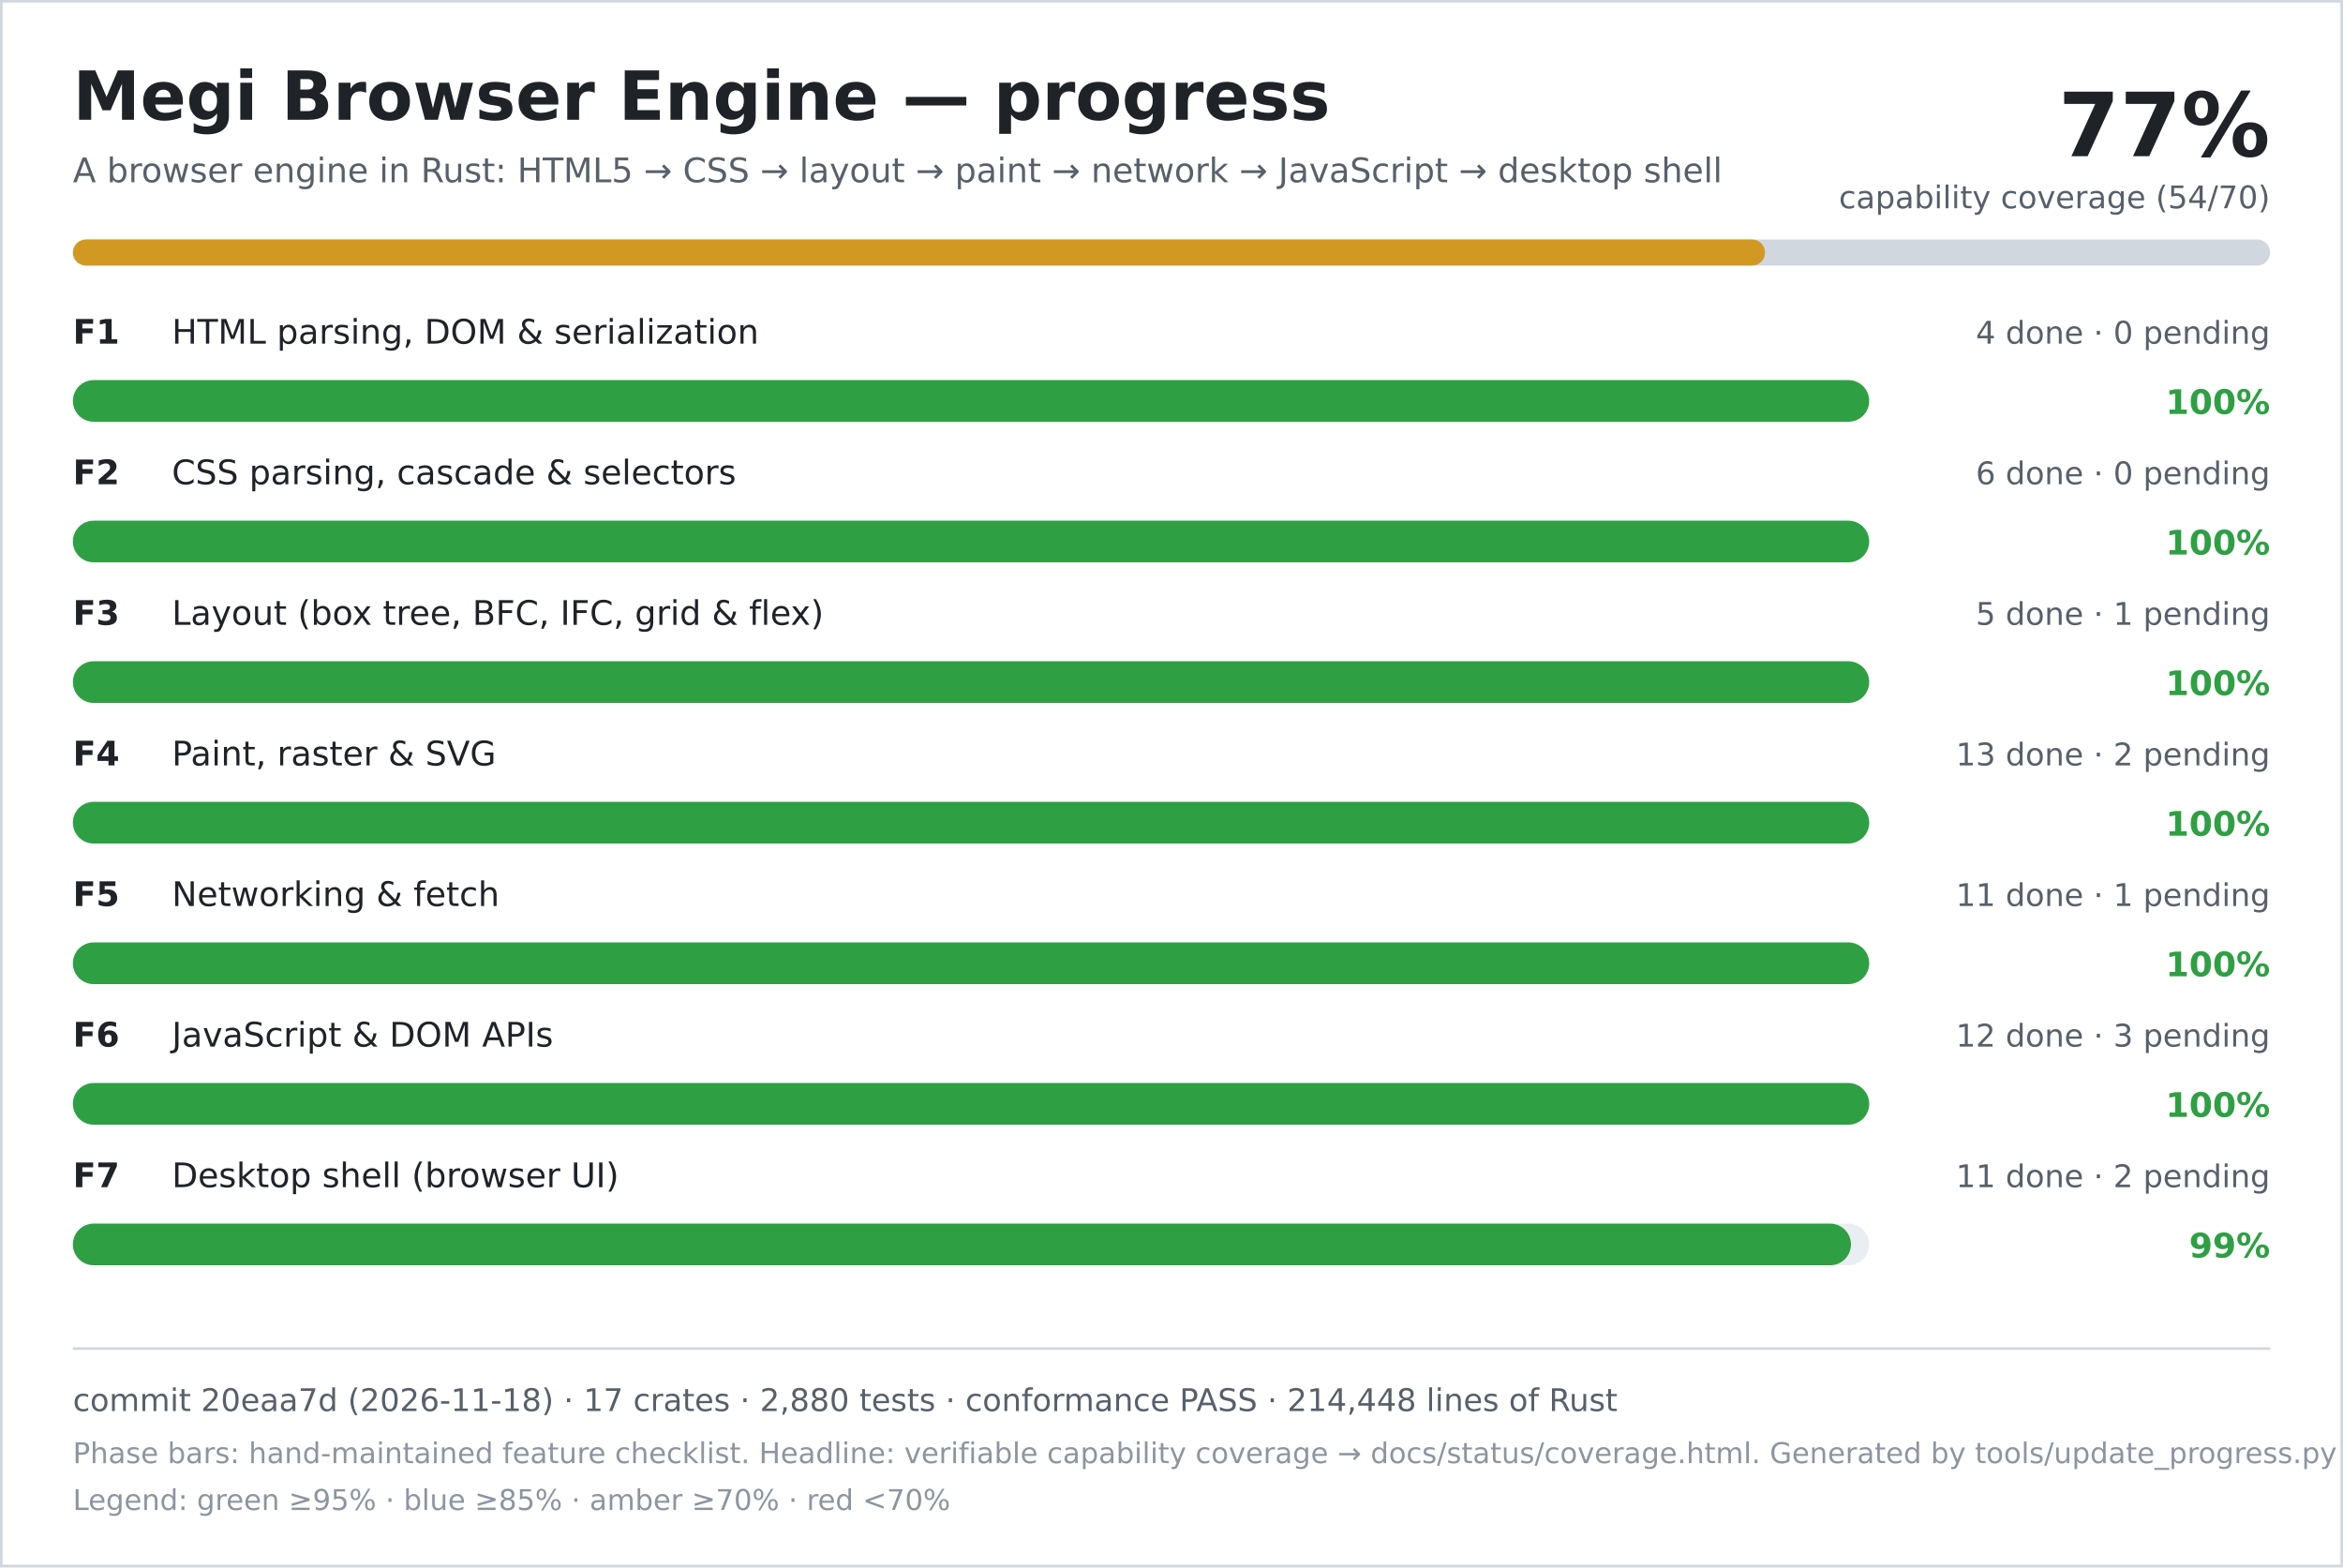
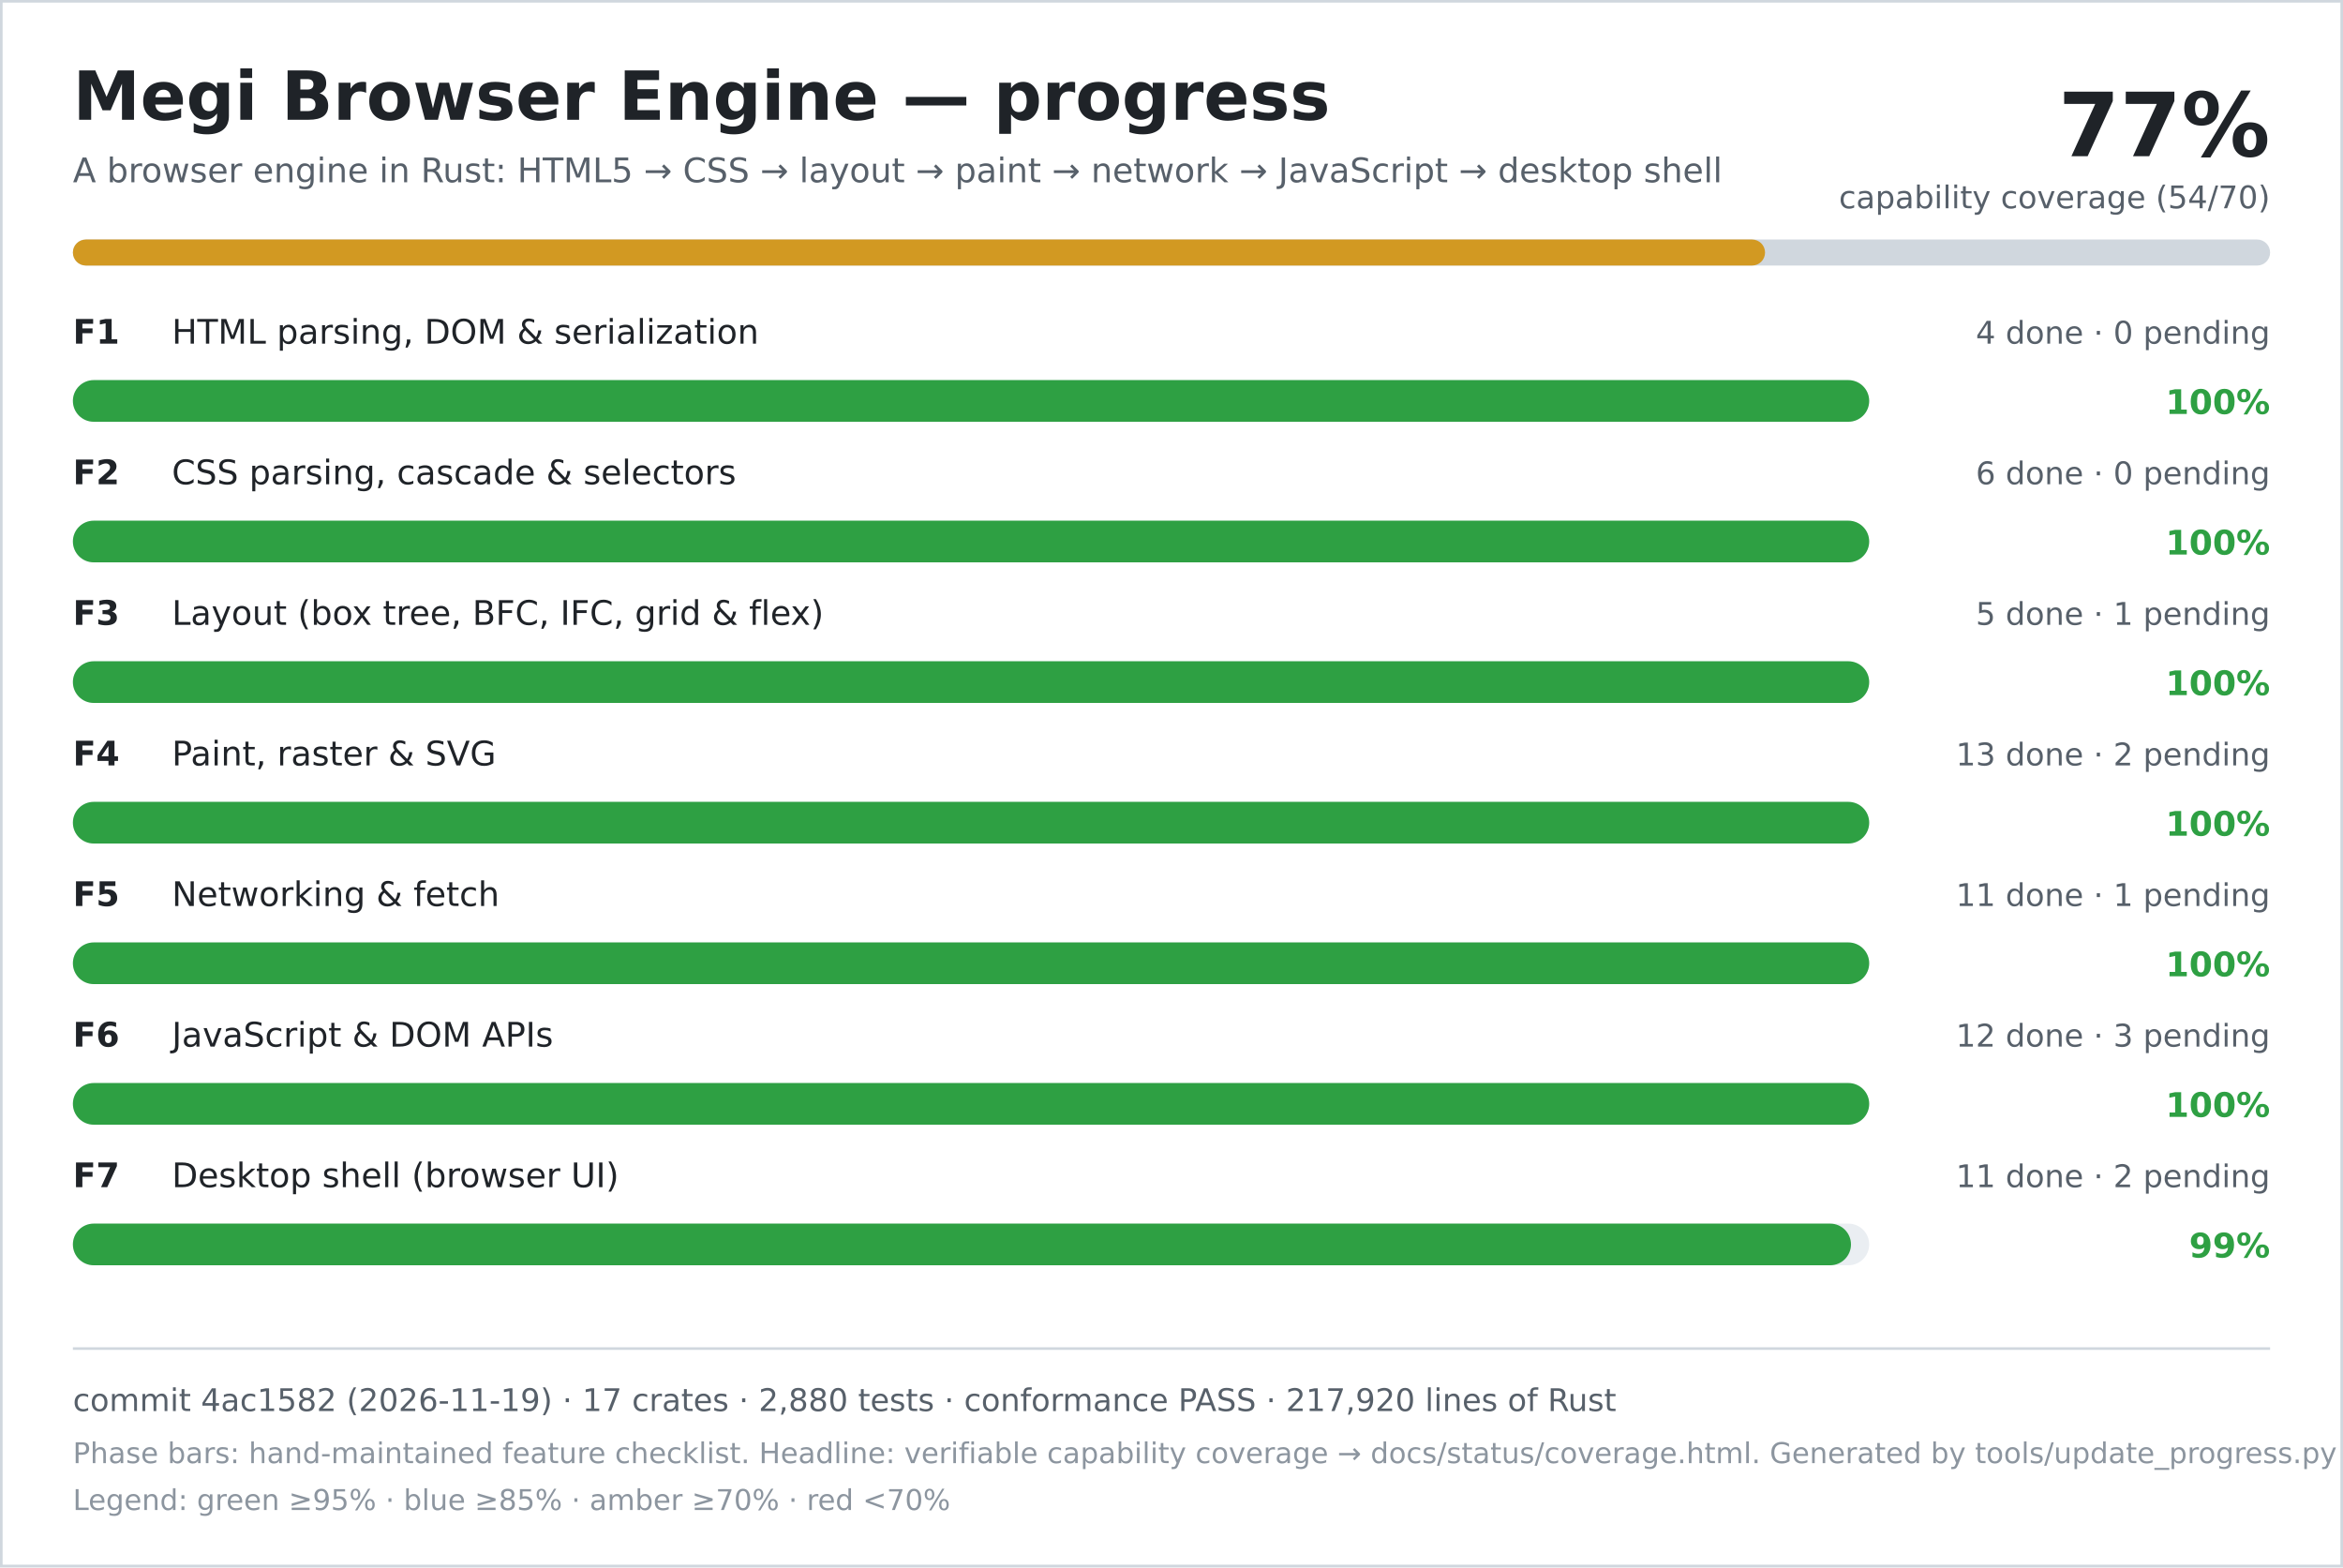
<svg xmlns="http://www.w3.org/2000/svg" width="900" height="602" viewBox="0 0 900 602" role="img" aria-labelledby="title desc">
  <rect width="900" height="602" fill="#ffffff" />
  <rect x="0.5" y="0.5" width="899" height="601" fill="none" stroke="#d0d7de" />
  <text x="28" y="46" font-family="DejaVu Sans, Verdana, sans-serif" font-size="26" font-weight="700" fill="#1f2328">Megi Browser Engine — progress</text>
  <text x="28" y="70" font-family="DejaVu Sans, Verdana, sans-serif" font-size="13" fill="#57606a">A browser engine in Rust: HTML5 → CSS → layout → paint → network → JavaScript → desktop shell</text>
  <text x="872" y="60" text-anchor="end" font-family="DejaVu Sans, Verdana, sans-serif" font-size="34" font-weight="700" fill="#1f2328">77%</text>
  <text x="872" y="80" text-anchor="end" font-family="DejaVu Sans, Verdana, sans-serif" font-size="12" fill="#57606a">capability coverage (54/70)</text>
  <rect x="28" y="92" width="844" height="10" rx="5" fill="#d0d7de" />
  <rect x="28" y="92" width="650" height="10" rx="5" fill="#d29922" />
  <text x="28" y="132" font-family="DejaVu Sans, Verdana, sans-serif" font-size="13" font-weight="700" fill="#1f2328">F1</text>
  <text x="66" y="132" font-family="DejaVu Sans, Verdana, sans-serif" font-size="13" fill="#1f2328">HTML parsing, DOM &amp; serialization</text>
  <text x="872" y="132" text-anchor="end" font-family="DejaVu Sans, Verdana, sans-serif" font-size="12" fill="#57606a">4 done · 0 pending</text>
  <rect x="28" y="146" width="690" height="16" rx="8" fill="#eaeef2" />
  <rect x="28" y="146" width="690" height="16" rx="8" fill="#2ea043" />
  <text x="872" y="159" text-anchor="end" font-family="DejaVu Sans, Verdana, sans-serif" font-size="13" font-weight="700" fill="#2ea043">100%</text>
  <text x="28" y="186" font-family="DejaVu Sans, Verdana, sans-serif" font-size="13" font-weight="700" fill="#1f2328">F2</text>
  <text x="66" y="186" font-family="DejaVu Sans, Verdana, sans-serif" font-size="13" fill="#1f2328">CSS parsing, cascade &amp; selectors</text>
  <text x="872" y="186" text-anchor="end" font-family="DejaVu Sans, Verdana, sans-serif" font-size="12" fill="#57606a">6 done · 0 pending</text>
  <rect x="28" y="200" width="690" height="16" rx="8" fill="#eaeef2" />
  <rect x="28" y="200" width="690" height="16" rx="8" fill="#2ea043" />
  <text x="872" y="213" text-anchor="end" font-family="DejaVu Sans, Verdana, sans-serif" font-size="13" font-weight="700" fill="#2ea043">100%</text>
  <text x="28" y="240" font-family="DejaVu Sans, Verdana, sans-serif" font-size="13" font-weight="700" fill="#1f2328">F3</text>
  <text x="66" y="240" font-family="DejaVu Sans, Verdana, sans-serif" font-size="13" fill="#1f2328">Layout (box tree, BFC, IFC, grid &amp; flex)</text>
  <text x="872" y="240" text-anchor="end" font-family="DejaVu Sans, Verdana, sans-serif" font-size="12" fill="#57606a">5 done · 1 pending</text>
  <rect x="28" y="254" width="690" height="16" rx="8" fill="#eaeef2" />
  <rect x="28" y="254" width="690" height="16" rx="8" fill="#2ea043" />
  <text x="872" y="267" text-anchor="end" font-family="DejaVu Sans, Verdana, sans-serif" font-size="13" font-weight="700" fill="#2ea043">100%</text>
  <text x="28" y="294" font-family="DejaVu Sans, Verdana, sans-serif" font-size="13" font-weight="700" fill="#1f2328">F4</text>
  <text x="66" y="294" font-family="DejaVu Sans, Verdana, sans-serif" font-size="13" fill="#1f2328">Paint, raster &amp; SVG</text>
  <text x="872" y="294" text-anchor="end" font-family="DejaVu Sans, Verdana, sans-serif" font-size="12" fill="#57606a">13 done · 2 pending</text>
  <rect x="28" y="308" width="690" height="16" rx="8" fill="#eaeef2" />
  <rect x="28" y="308" width="690" height="16" rx="8" fill="#2ea043" />
  <text x="872" y="321" text-anchor="end" font-family="DejaVu Sans, Verdana, sans-serif" font-size="13" font-weight="700" fill="#2ea043">100%</text>
  <text x="28" y="348" font-family="DejaVu Sans, Verdana, sans-serif" font-size="13" font-weight="700" fill="#1f2328">F5</text>
  <text x="66" y="348" font-family="DejaVu Sans, Verdana, sans-serif" font-size="13" fill="#1f2328">Networking &amp; fetch</text>
  <text x="872" y="348" text-anchor="end" font-family="DejaVu Sans, Verdana, sans-serif" font-size="12" fill="#57606a">11 done · 1 pending</text>
  <rect x="28" y="362" width="690" height="16" rx="8" fill="#eaeef2" />
  <rect x="28" y="362" width="690" height="16" rx="8" fill="#2ea043" />
  <text x="872" y="375" text-anchor="end" font-family="DejaVu Sans, Verdana, sans-serif" font-size="13" font-weight="700" fill="#2ea043">100%</text>
  <text x="28" y="402" font-family="DejaVu Sans, Verdana, sans-serif" font-size="13" font-weight="700" fill="#1f2328">F6</text>
  <text x="66" y="402" font-family="DejaVu Sans, Verdana, sans-serif" font-size="13" fill="#1f2328">JavaScript &amp; DOM APIs</text>
  <text x="872" y="402" text-anchor="end" font-family="DejaVu Sans, Verdana, sans-serif" font-size="12" fill="#57606a">12 done · 3 pending</text>
  <rect x="28" y="416" width="690" height="16" rx="8" fill="#eaeef2" />
  <rect x="28" y="416" width="690" height="16" rx="8" fill="#2ea043" />
  <text x="872" y="429" text-anchor="end" font-family="DejaVu Sans, Verdana, sans-serif" font-size="13" font-weight="700" fill="#2ea043">100%</text>
  <text x="28" y="456" font-family="DejaVu Sans, Verdana, sans-serif" font-size="13" font-weight="700" fill="#1f2328">F7</text>
  <text x="66" y="456" font-family="DejaVu Sans, Verdana, sans-serif" font-size="13" fill="#1f2328">Desktop shell (browser UI)</text>
  <text x="872" y="456" text-anchor="end" font-family="DejaVu Sans, Verdana, sans-serif" font-size="12" fill="#57606a">11 done · 2 pending</text>
  <rect x="28" y="470" width="690" height="16" rx="8" fill="#eaeef2" />
  <rect x="28" y="470" width="683" height="16" rx="8" fill="#2ea043" />
  <text x="872" y="483" text-anchor="end" font-family="DejaVu Sans, Verdana, sans-serif" font-size="13" font-weight="700" fill="#2ea043">99%</text>
  <line x1="28" y1="518" x2="872" y2="518" stroke="#d0d7de" />
-   <text x="28" y="542" font-family="DejaVu Sans, Verdana, sans-serif" font-size="12" fill="#57606a">commit 20eaa7d (2026-11-18) · 17 crates · 2,880 tests · conformance PASS · 214,448 lines of Rust</text>
+   <text x="28" y="542" font-family="DejaVu Sans, Verdana, sans-serif" font-size="12" fill="#57606a">commit 4ac1582 (2026-11-19) · 17 crates · 2,880 tests · conformance PASS · 217,920 lines of Rust</text>
  <text x="28" y="562" font-family="DejaVu Sans, Verdana, sans-serif" font-size="11" fill="#8c959f">Phase bars: hand-maintained feature checklist. Headline: verifiable capability coverage → docs/status/coverage.html. Generated by tools/update_progress.py — do not edit.</text>
  <text x="28" y="580" font-family="DejaVu Sans, Verdana, sans-serif" font-size="11" fill="#8c959f">Legend: green ≥95% · blue ≥85% · amber ≥70% · red &lt;70%</text>
</svg>
